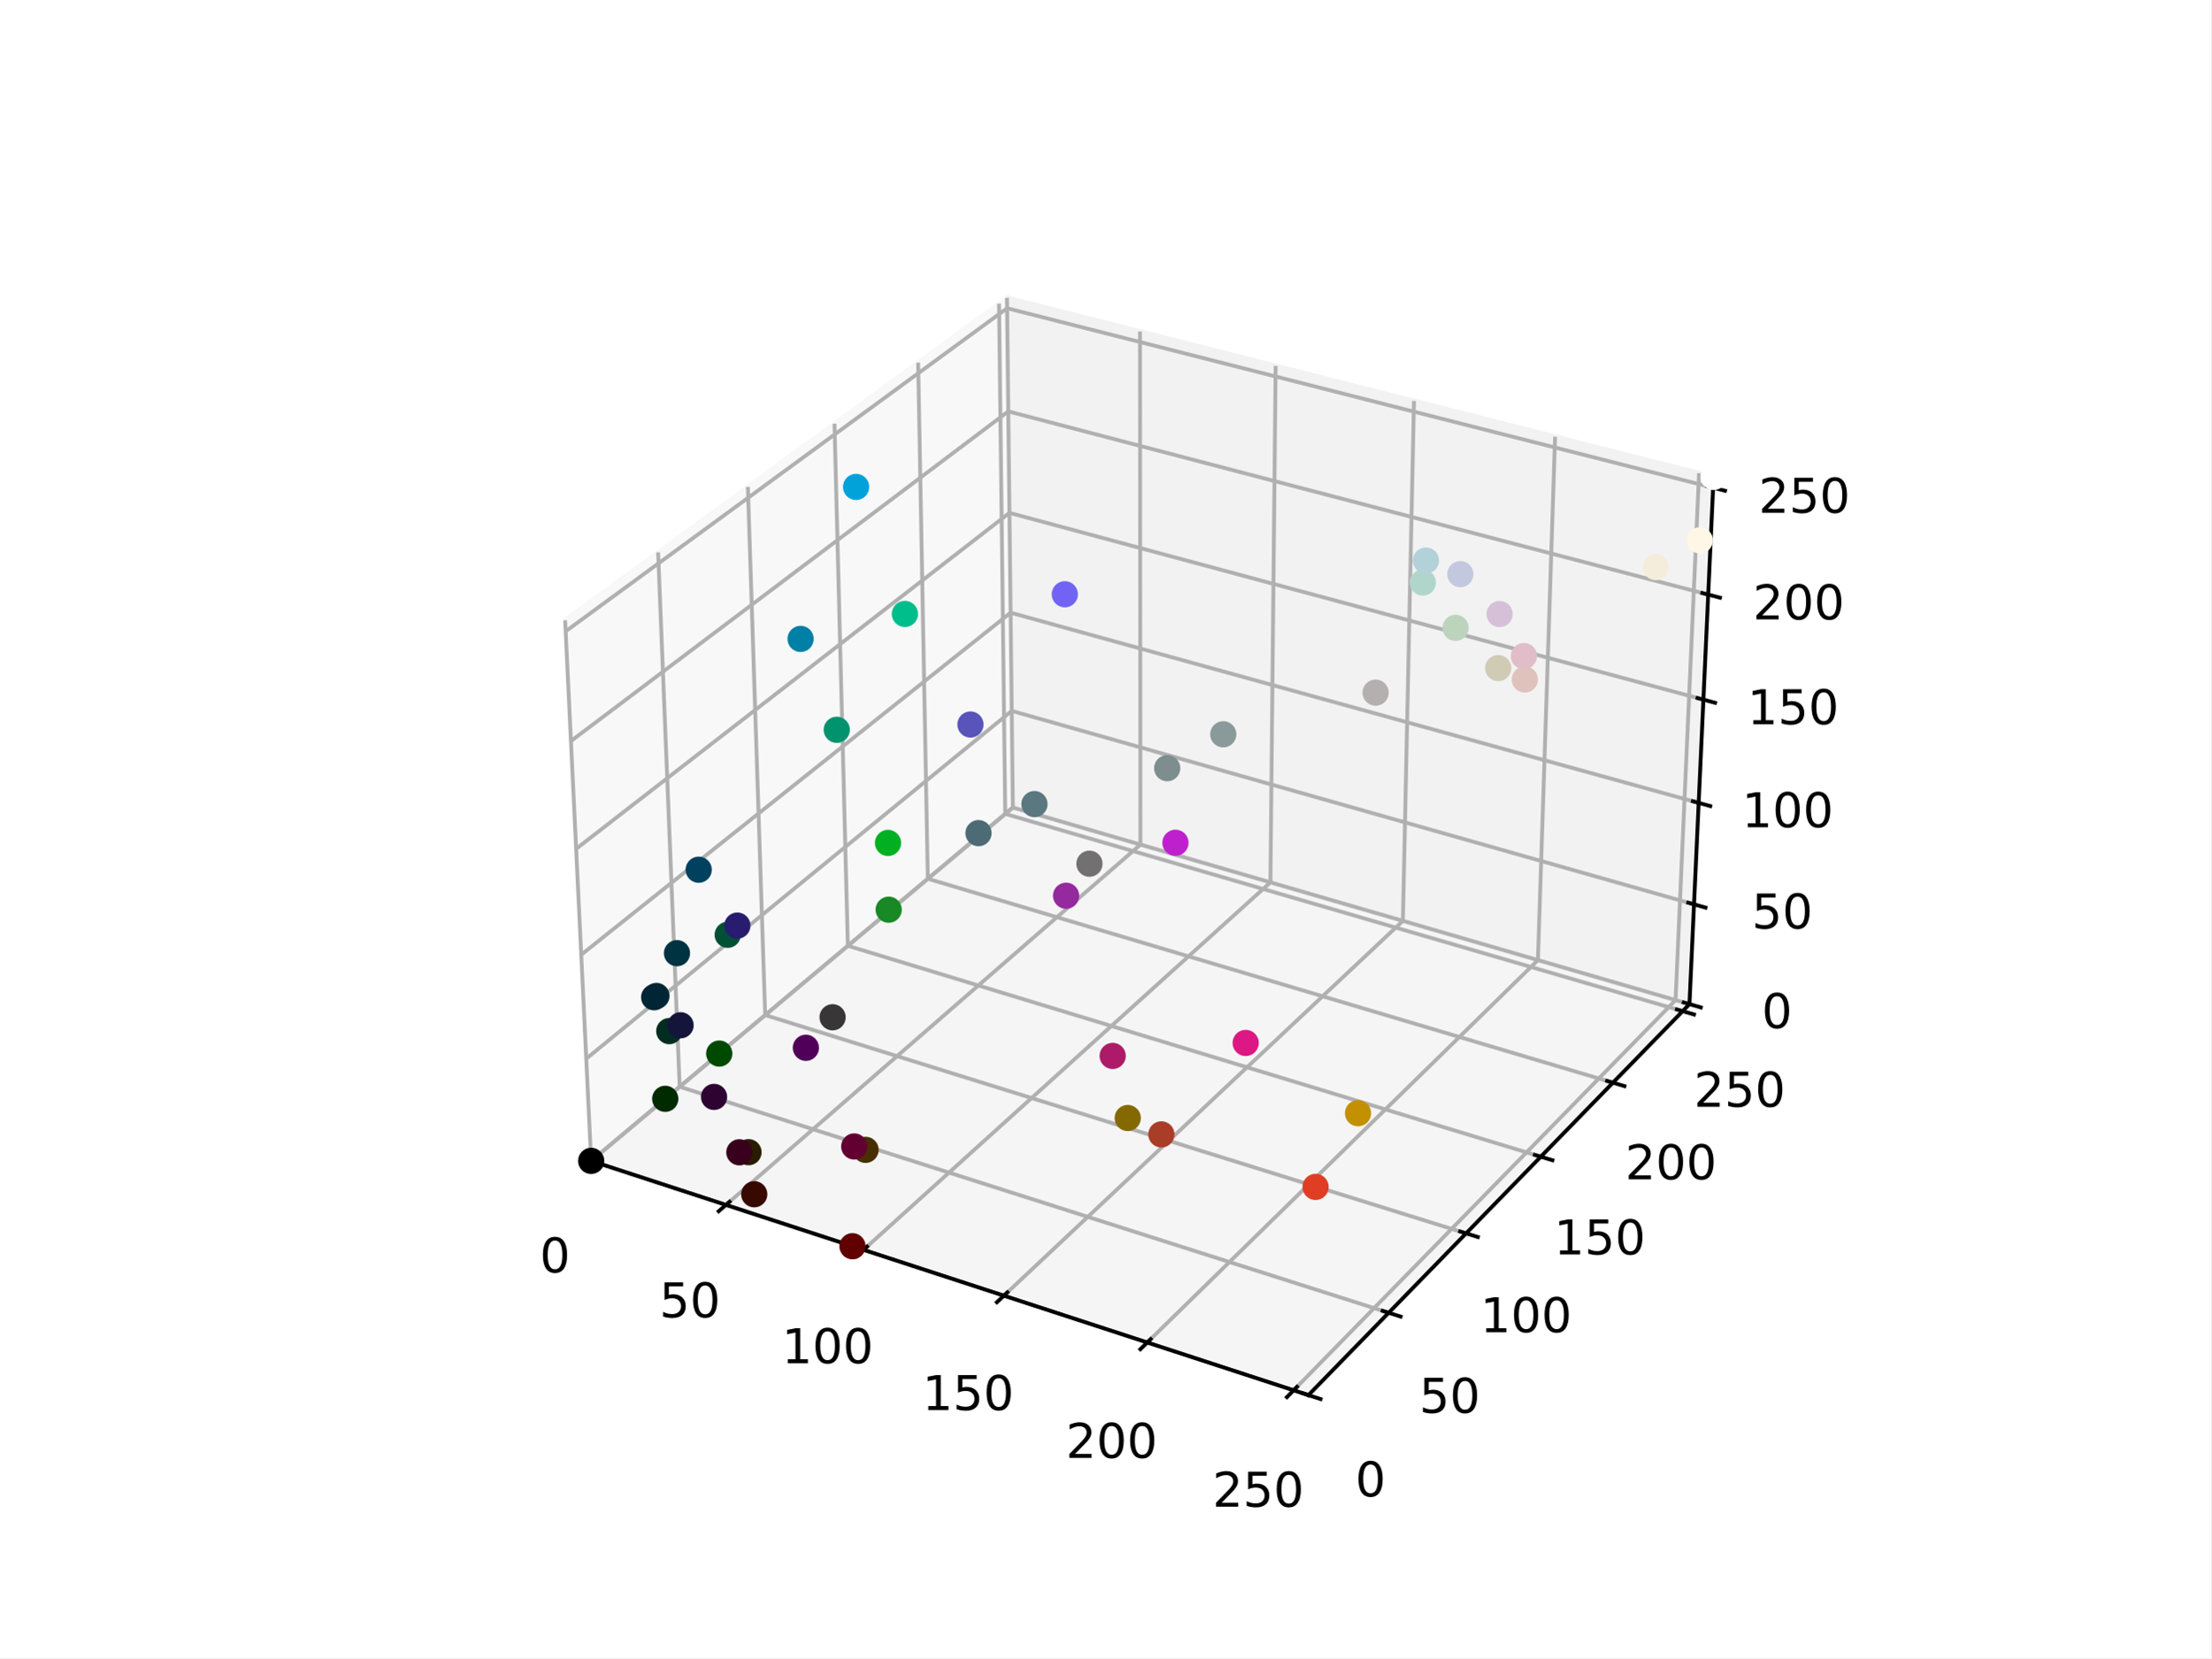
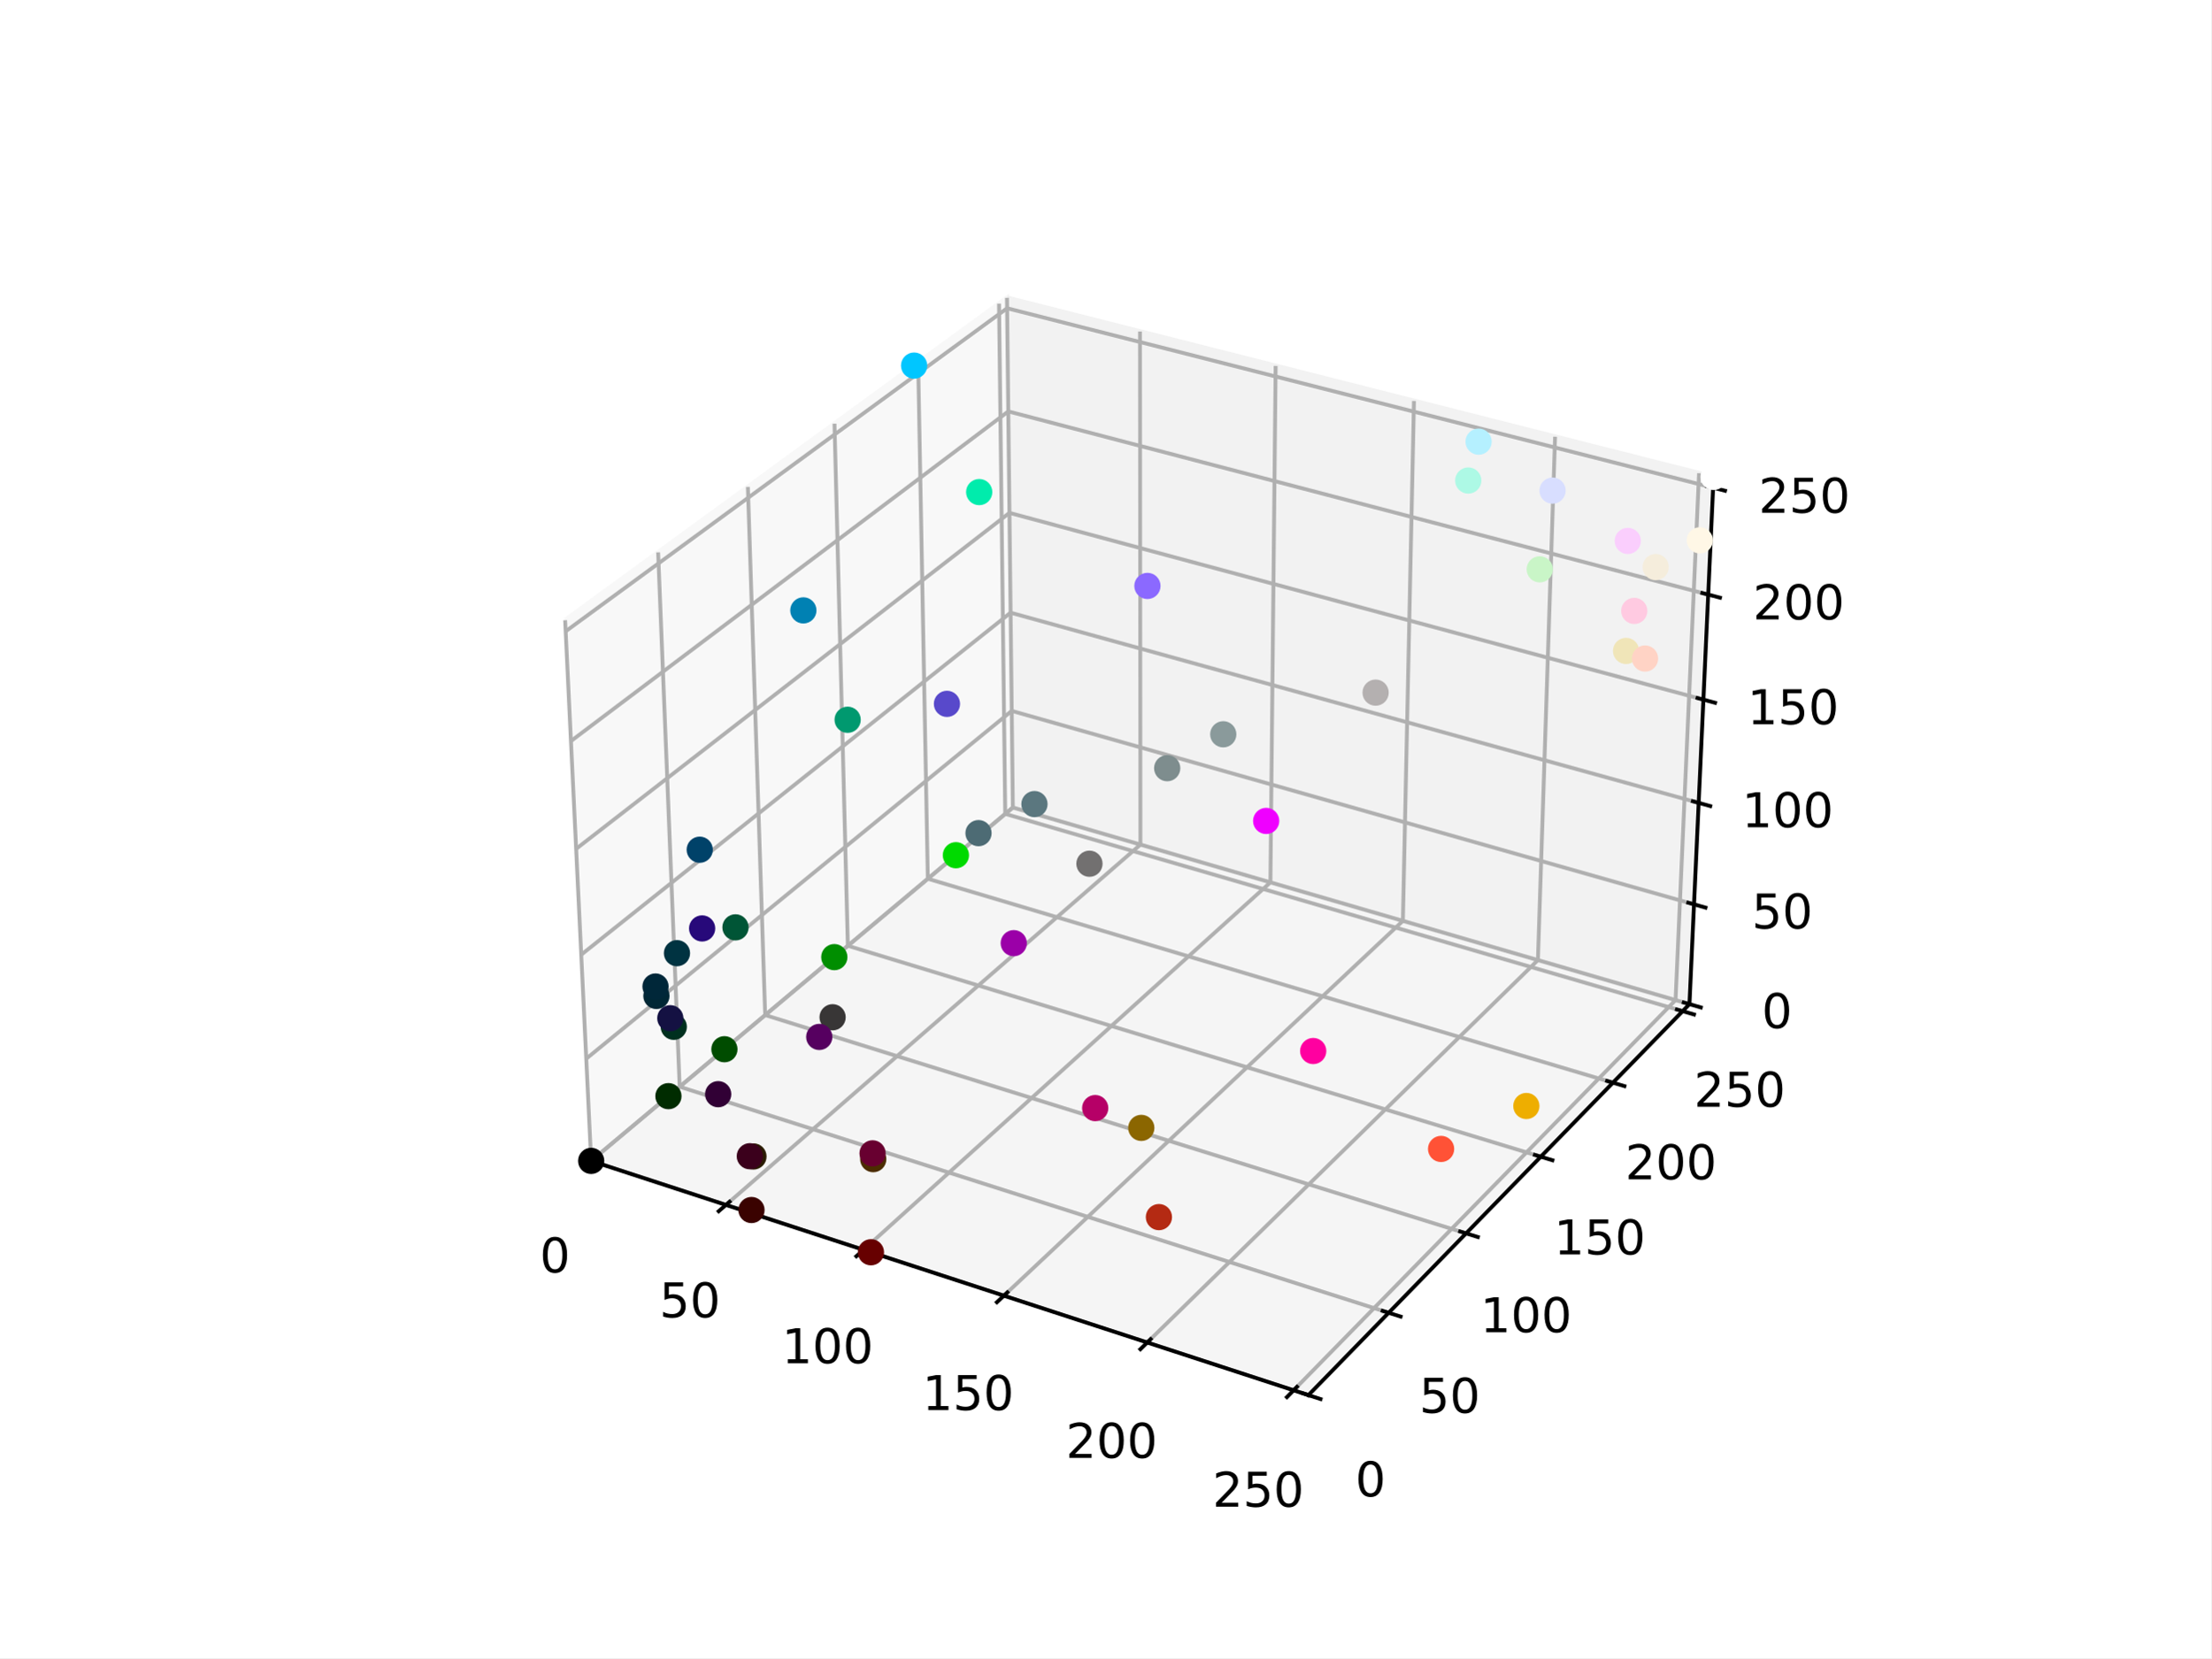
<svg xmlns="http://www.w3.org/2000/svg" xmlns:xlink="http://www.w3.org/1999/xlink" width="460.8pt" height="345.6pt" viewBox="0 0 460.8 345.6" version="1.1">
  <defs>
    <style type="text/css">*{stroke-linejoin: round; stroke-linecap: butt}</style>
  </defs>
  <g id="figure_1">
    <g id="patch_1">
      <path d="M 0 345.6  L 460.8 345.6  L 460.8 0  L 0 0  z " style="fill: #ffffff" />
    </g>
    <g id="patch_2">
      <path d="M 103.104 307.584  L 369.216 307.584  L 369.216 41.472  L 103.104 41.472  z " style="fill: #ffffff" />
    </g>
    <g id="pane3d_1">
      <g id="patch_3">
        <path d="M 123.197 241.969  L 211.076 168.307  L 209.855 62.074  L 117.77 129.273  " style="fill: #f2f2f2; opacity: 0.5; stroke: #f2f2f2; stroke-linejoin: miter" />
      </g>
    </g>
    <g id="pane3d_2">
      <g id="patch_4">
        <path d="M 211.076 168.307  L 352.09 209.295  L 357.123 99.402  L 209.855 62.074  " style="fill: #e6e6e6; opacity: 0.5; stroke: #e6e6e6; stroke-linejoin: miter" />
      </g>
    </g>
    <g id="pane3d_3">
      <g id="patch_5">
        <path d="M 123.197 241.969  L 272.679 290.79  L 352.09 209.295  L 211.076 168.307  " style="fill: #ececec; opacity: 0.5; stroke: #ececec; stroke-linejoin: miter" />
      </g>
    </g>
    <g id="grid3d_1">
      <g id="Line3DCollection_1">
        <path d="M 123.197 241.969  L 211.076 168.307  L 209.855 62.074  " style="fill: none; stroke: #b0b0b0; stroke-width: 0.8" />
        <path d="M 151.285 251.143  L 237.668 176.037  L 237.578 69.101  " style="fill: none; stroke: #b0b0b0; stroke-width: 0.8" />
        <path d="M 179.95 260.505  L 264.76 183.911  L 265.846 76.266  " style="fill: none; stroke: #b0b0b0; stroke-width: 0.8" />
        <path d="M 209.21 270.061  L 292.368 191.936  L 294.676 83.574  " style="fill: none; stroke: #b0b0b0; stroke-width: 0.8" />
        <path d="M 239.084 279.818  L 320.507 200.115  L 324.085 91.028  " style="fill: none; stroke: #b0b0b0; stroke-width: 0.8" />
        <path d="M 269.593 289.782  L 349.191 208.452  L 354.089 98.633  " style="fill: none; stroke: #b0b0b0; stroke-width: 0.8" />
      </g>
    </g>
    <g id="grid3d_2">
      <g id="Line3DCollection_2">
        <path d="M 117.77 129.273  L 123.197 241.969  L 272.679 290.79  " style="fill: none; stroke: #b0b0b0; stroke-width: 0.8" />
        <path d="M 137.153 115.128  L 141.64 226.51  L 289.403 273.627  " style="fill: none; stroke: #b0b0b0; stroke-width: 0.8" />
        <path d="M 155.854 101.481  L 159.461 211.573  L 305.533 257.074  " style="fill: none; stroke: #b0b0b0; stroke-width: 0.8" />
        <path d="M 173.907 88.307  L 176.691 197.13  L 321.102 241.097  " style="fill: none; stroke: #b0b0b0; stroke-width: 0.8" />
        <path d="M 191.345 75.581  L 193.358 183.159  L 336.136 225.668  " style="fill: none; stroke: #b0b0b0; stroke-width: 0.8" />
        <path d="M 208.2 63.281  L 209.491 169.636  L 350.664 210.758  " style="fill: none; stroke: #b0b0b0; stroke-width: 0.8" />
      </g>
    </g>
    <g id="grid3d_3">
      <g id="Line3DCollection_3">
        <path d="M 352.09 209.295  L 211.076 168.307  L 123.197 241.969  " style="fill: none; stroke: #b0b0b0; stroke-width: 0.8" />
        <path d="M 353.043 188.496  L 210.845 148.167  L 122.172 220.669  " style="fill: none; stroke: #b0b0b0; stroke-width: 0.8" />
        <path d="M 354.012 167.342  L 210.609 127.699  L 121.128 198.991  " style="fill: none; stroke: #b0b0b0; stroke-width: 0.8" />
        <path d="M 354.997 145.823  L 210.37 106.894  L 120.065 176.924  " style="fill: none; stroke: #b0b0b0; stroke-width: 0.8" />
        <path d="M 356 123.929  L 210.127 85.746  L 118.983 154.459  " style="fill: none; stroke: #b0b0b0; stroke-width: 0.8" />
        <path d="M 357.02 101.651  L 209.88 64.244  L 117.882 131.583  " style="fill: none; stroke: #b0b0b0; stroke-width: 0.8" />
      </g>
    </g>
    <g id="axis3d_1">
      <g id="line2d_1">
        <path d="M 123.197 241.969  L 272.679 290.79  " style="fill: none; stroke: #000000; stroke-width: 0.8; stroke-linecap: square" />
      </g>
      <g id="xtick_1">
        <g id="line2d_2">
          <path d="M 123.962 241.328  L 121.664 243.255  " style="fill: none; stroke: #000000; stroke-width: 0.8; stroke-linecap: square" />
        </g>
        <g id="text_1">
          <g transform="translate(112.4782 265.216) scale(0.1 -0.1)">
            <defs>
              <path id="DejaVuSans-30" d="M 2034 4250  Q 1547 4250 1301 3770  Q 1056 3291 1056 2328  Q 1056 1369 1301 889  Q 1547 409 2034 409  Q 2525 409 2770 889  Q 3016 1369 3016 2328  Q 3016 3291 2770 3770  Q 2525 4250 2034 4250  z M 2034 4750  Q 2819 4750 3233 4129  Q 3647 3509 3647 2328  Q 3647 1150 3233 529  Q 2819 -91 2034 -91  Q 1250 -91 836 529  Q 422 1150 422 2328  Q 422 3509 836 4129  Q 1250 4750 2034 4750  z " transform="scale(0.015625)" />
            </defs>
            <use xlink:href="#DejaVuSans-30" />
          </g>
        </g>
      </g>
      <g id="xtick_2">
        <g id="line2d_3">
          <path d="M 152.037 250.488  L 149.776 252.454  " style="fill: none; stroke: #000000; stroke-width: 0.8; stroke-linecap: square" />
        </g>
        <g id="text_2">
          <g transform="translate(137.4124 274.5835) scale(0.1 -0.1)">
            <defs>
              <path id="DejaVuSans-35" d="M 691 4666  L 3169 4666  L 3169 4134  L 1269 4134  L 1269 2991  Q 1406 3038 1543 3061  Q 1681 3084 1819 3084  Q 2600 3084 3056 2656  Q 3513 2228 3513 1497  Q 3513 744 3044 326  Q 2575 -91 1722 -91  Q 1428 -91 1123 -41  Q 819 9 494 109  L 494 744  Q 775 591 1075 516  Q 1375 441 1709 441  Q 2250 441 2565 725  Q 2881 1009 2881 1497  Q 2881 1984 2565 2268  Q 2250 2553 1709 2553  Q 1456 2553 1204 2497  Q 953 2441 691 2322  L 691 4666  z " transform="scale(0.015625)" />
            </defs>
            <use xlink:href="#DejaVuSans-35" />
            <use xlink:href="#DejaVuSans-30" x="63.623" />
          </g>
        </g>
      </g>
      <g id="xtick_3">
        <g id="line2d_4">
          <path d="M 180.689 259.837  L 178.467 261.843  " style="fill: none; stroke: #000000; stroke-width: 0.8; stroke-linecap: square" />
        </g>
        <g id="text_3">
          <g transform="translate(162.927 284.1443) scale(0.1 -0.1)">
            <defs>
              <path id="DejaVuSans-31" d="M 794 531  L 1825 531  L 1825 4091  L 703 3866  L 703 4441  L 1819 4666  L 2450 4666  L 2450 531  L 3481 531  L 3481 0  L 794 0  L 794 531  z " transform="scale(0.015625)" />
            </defs>
            <use xlink:href="#DejaVuSans-31" />
            <use xlink:href="#DejaVuSans-30" x="63.623" />
            <use xlink:href="#DejaVuSans-30" x="127.246" />
          </g>
        </g>
      </g>
      <g id="xtick_4">
        <g id="line2d_5">
          <path d="M 209.936 269.379  L 207.755 271.428  " style="fill: none; stroke: #000000; stroke-width: 0.8; stroke-linecap: square" />
        </g>
        <g id="text_4">
          <g transform="translate(192.2211 293.9045) scale(0.1 -0.1)">
            <use xlink:href="#DejaVuSans-31" />
            <use xlink:href="#DejaVuSans-35" x="63.623" />
            <use xlink:href="#DejaVuSans-30" x="127.246" />
          </g>
        </g>
      </g>
      <g id="xtick_5">
        <g id="line2d_6">
          <path d="M 239.796 279.122  L 237.659 281.214  " style="fill: none; stroke: #000000; stroke-width: 0.8; stroke-linecap: square" />
        </g>
        <g id="text_5">
          <g transform="translate(222.1326 303.8703) scale(0.1 -0.1)">
            <defs>
              <path id="DejaVuSans-32" d="M 1228 531  L 3431 531  L 3431 0  L 469 0  L 469 531  Q 828 903 1448 1529  Q 2069 2156 2228 2338  Q 2531 2678 2651 2914  Q 2772 3150 2772 3378  Q 2772 3750 2511 3984  Q 2250 4219 1831 4219  Q 1534 4219 1204 4116  Q 875 4013 500 3803  L 500 4441  Q 881 4594 1212 4672  Q 1544 4750 1819 4750  Q 2544 4750 2975 4387  Q 3406 4025 3406 3419  Q 3406 3131 3298 2873  Q 3191 2616 2906 2266  Q 2828 2175 2409 1742  Q 1991 1309 1228 531  z " transform="scale(0.015625)" />
            </defs>
            <use xlink:href="#DejaVuSans-32" />
            <use xlink:href="#DejaVuSans-30" x="63.623" />
            <use xlink:href="#DejaVuSans-30" x="127.246" />
          </g>
        </g>
      </g>
      <g id="xtick_6">
        <g id="line2d_7">
          <path d="M 270.289 289.071  L 268.198 291.207  " style="fill: none; stroke: #000000; stroke-width: 0.8; stroke-linecap: square" />
        </g>
        <g id="text_6">
          <g transform="translate(252.6811 314.0485) scale(0.1 -0.1)">
            <use xlink:href="#DejaVuSans-32" />
            <use xlink:href="#DejaVuSans-35" x="63.623" />
            <use xlink:href="#DejaVuSans-30" x="127.246" />
          </g>
        </g>
      </g>
    </g>
    <g id="axis3d_2">
      <g id="line2d_8">
        <path d="M 352.09 209.295  L 272.679 290.79  " style="fill: none; stroke: #000000; stroke-width: 0.8; stroke-linecap: square" />
      </g>
      <g id="xtick_7">
        <g id="line2d_9">
          <path d="M 271.419 290.379  L 275.203 291.614  " style="fill: none; stroke: #000000; stroke-width: 0.8; stroke-linecap: square" />
        </g>
        <g id="text_7">
          <g transform="translate(282.4523 311.8954) scale(0.1 -0.1)">
            <use xlink:href="#DejaVuSans-30" />
          </g>
        </g>
      </g>
      <g id="xtick_8">
        <g id="line2d_10">
          <path d="M 288.159 273.231  L 291.895 274.422  " style="fill: none; stroke: #000000; stroke-width: 0.8; stroke-linecap: square" />
        </g>
        <g id="text_8">
          <g transform="translate(295.7706 294.4785) scale(0.1 -0.1)">
            <use xlink:href="#DejaVuSans-35" />
            <use xlink:href="#DejaVuSans-30" x="63.623" />
          </g>
        </g>
      </g>
      <g id="xtick_9">
        <g id="line2d_11">
          <path d="M 304.304 256.691  L 307.995 257.84  " style="fill: none; stroke: #000000; stroke-width: 0.8; stroke-linecap: square" />
        </g>
        <g id="text_9">
          <g transform="translate(308.5031 277.6799) scale(0.1 -0.1)">
            <use xlink:href="#DejaVuSans-31" />
            <use xlink:href="#DejaVuSans-30" x="63.623" />
            <use xlink:href="#DejaVuSans-30" x="127.246" />
          </g>
        </g>
      </g>
      <g id="xtick_10">
        <g id="line2d_12">
          <path d="M 319.887 240.727  L 323.533 241.837  " style="fill: none; stroke: #000000; stroke-width: 0.8; stroke-linecap: square" />
        </g>
        <g id="text_10">
          <g transform="translate(323.8619 261.4673) scale(0.1 -0.1)">
            <use xlink:href="#DejaVuSans-31" />
            <use xlink:href="#DejaVuSans-35" x="63.623" />
            <use xlink:href="#DejaVuSans-30" x="127.246" />
          </g>
        </g>
      </g>
      <g id="xtick_11">
        <g id="line2d_13">
          <path d="M 334.937 225.311  L 338.538 226.383  " style="fill: none; stroke: #000000; stroke-width: 0.8; stroke-linecap: square" />
        </g>
        <g id="text_11">
          <g transform="translate(338.6941 245.8104) scale(0.1 -0.1)">
            <use xlink:href="#DejaVuSans-32" />
            <use xlink:href="#DejaVuSans-30" x="63.623" />
            <use xlink:href="#DejaVuSans-30" x="127.246" />
          </g>
        </g>
      </g>
      <g id="xtick_12">
        <g id="line2d_14">
          <path d="M 349.48 210.413  L 353.037 211.449  " style="fill: none; stroke: #000000; stroke-width: 0.8; stroke-linecap: square" />
        </g>
        <g id="text_12">
          <g transform="translate(353.0264 230.6812) scale(0.1 -0.1)">
            <use xlink:href="#DejaVuSans-32" />
            <use xlink:href="#DejaVuSans-35" x="63.623" />
            <use xlink:href="#DejaVuSans-30" x="127.246" />
          </g>
        </g>
      </g>
    </g>
    <g id="axis3d_3">
      <g id="line2d_15">
        <path d="M 352.09 209.295  L 357.123 99.402  " style="fill: none; stroke: #000000; stroke-width: 0.8; stroke-linecap: square" />
      </g>
      <g id="xtick_13">
        <g id="line2d_16">
          <path d="M 350.907 208.951  L 354.46 209.984  " style="fill: none; stroke: #000000; stroke-width: 0.8; stroke-linecap: square" />
        </g>
        <g id="text_13">
          <g transform="translate(367.1578 214.2882) scale(0.1 -0.1)">
            <use xlink:href="#DejaVuSans-30" />
          </g>
        </g>
      </g>
      <g id="xtick_14">
        <g id="line2d_17">
          <path d="M 351.849 188.158  L 355.434 189.174  " style="fill: none; stroke: #000000; stroke-width: 0.8; stroke-linecap: square" />
        </g>
        <g id="text_14">
          <g transform="translate(365.0803 193.5305) scale(0.1 -0.1)">
            <use xlink:href="#DejaVuSans-35" />
            <use xlink:href="#DejaVuSans-30" x="63.623" />
          </g>
        </g>
      </g>
      <g id="xtick_15">
        <g id="line2d_18">
          <path d="M 352.807 167.009  L 356.423 168.009  " style="fill: none; stroke: #000000; stroke-width: 0.8; stroke-linecap: square" />
        </g>
        <g id="text_15">
          <g transform="translate(363.0217 172.419) scale(0.1 -0.1)">
            <use xlink:href="#DejaVuSans-31" />
            <use xlink:href="#DejaVuSans-30" x="63.623" />
            <use xlink:href="#DejaVuSans-30" x="127.246" />
          </g>
        </g>
      </g>
      <g id="xtick_16">
        <g id="line2d_19">
          <path d="M 353.782 145.496  L 357.431 146.478  " style="fill: none; stroke: #000000; stroke-width: 0.8; stroke-linecap: square" />
        </g>
        <g id="text_16">
          <g transform="translate(364.1636 150.9443) scale(0.1 -0.1)">
            <use xlink:href="#DejaVuSans-31" />
            <use xlink:href="#DejaVuSans-35" x="63.623" />
            <use xlink:href="#DejaVuSans-30" x="127.246" />
          </g>
        </g>
      </g>
      <g id="xtick_17">
        <g id="line2d_20">
          <path d="M 354.773 123.608  L 358.455 124.572  " style="fill: none; stroke: #000000; stroke-width: 0.8; stroke-linecap: square" />
        </g>
        <g id="text_17">
          <g transform="translate(365.3254 129.0972) scale(0.1 -0.1)">
            <use xlink:href="#DejaVuSans-32" />
            <use xlink:href="#DejaVuSans-30" x="63.623" />
            <use xlink:href="#DejaVuSans-30" x="127.246" />
          </g>
        </g>
      </g>
      <g id="xtick_18">
        <g id="line2d_21">
          <path d="M 355.782 101.337  L 359.498 102.281  " style="fill: none; stroke: #000000; stroke-width: 0.8; stroke-linecap: square" />
        </g>
        <g id="text_18">
          <g transform="translate(366.5074 106.8678) scale(0.1 -0.1)">
            <use xlink:href="#DejaVuSans-32" />
            <use xlink:href="#DejaVuSans-35" x="63.623" />
            <use xlink:href="#DejaVuSans-30" x="127.246" />
          </g>
        </g>
      </g>
    </g>
    <g id="axes_1">
      <g id="Path3DCollection_1">
        <defs>
-           <path id="C0_0_29062bcfcf" d="M 0 2.236  C 0.593 2.236 1.162 2 1.581 1.581  C 2 1.162 2.236 0.593 2.236 -0  C 2.236 -0.593 2 -1.162 1.581 -1.581  C 1.162 -2 0.593 -2.236 0 -2.236  C -0.593 -2.236 -1.162 -2 -1.581 -1.581  C -2 -1.162 -2.236 -0.593 -2.236 0  C -2.236 0.593 -2 1.162 -1.581 1.581  C -1.162 2 -0.593 2.236 0 2.236  z " />
+           <path id="C0_0_62e6e641bc" d="M 0 2.236  C 0.593 2.236 1.162 2 1.581 1.581  C 2 1.162 2.236 0.593 2.236 -0  C 2.236 -0.593 2 -1.162 1.581 -1.581  C 1.162 -2 0.593 -2.236 0 -2.236  C -0.593 -2.236 -1.162 -2 -1.581 -1.581  C -2 -1.162 -2.236 -0.593 -2.236 0  C -2.236 0.593 -2 1.162 -1.581 1.581  C -1.162 2 -0.593 2.236 0 2.236  z " />
        </defs>
-         <g clip-path="url(#pcf09be3170)">
-           <use xlink:href="#C0_0_29062bcfcf" x="185.064" y="175.691" style="fill: #00b023; stroke: #00b023" />
-         </g>
-         <g clip-path="url(#pcf09be3170)">
-           <use xlink:href="#C0_0_29062bcfcf" x="188.582" y="127.963" style="fill: #00bd8c; stroke: #00bd8c" />
-         </g>
-         <g clip-path="url(#pcf09be3170)">
-           <use xlink:href="#C0_0_29062bcfcf" x="185.203" y="189.608" style="fill: #188925; stroke: #188925" />
-         </g>
-         <g clip-path="url(#pcf09be3170)">
-           <use xlink:href="#C0_0_29062bcfcf" x="174.38" y="152.109" style="fill: #00936e; stroke: #00936e" />
-         </g>
-         <g clip-path="url(#pcf09be3170)">
-           <use xlink:href="#C0_0_29062bcfcf" x="149.886" y="219.598" style="fill: #004900; stroke: #004900" />
-         </g>
-         <g clip-path="url(#pcf09be3170)">
-           <use xlink:href="#C0_0_29062bcfcf" x="151.652" y="194.838" style="fill: #005036; stroke: #005036" />
-         </g>
-         <g clip-path="url(#pcf09be3170)">
-           <use xlink:href="#C0_0_29062bcfcf" x="178.411" y="101.488" style="fill: #00a2da; stroke: #00a2da" />
-         </g>
-         <g clip-path="url(#pcf09be3170)">
-           <use xlink:href="#C0_0_29062bcfcf" x="166.845" y="133.165" style="fill: #007fa7; stroke: #007fa7" />
-         </g>
-         <g clip-path="url(#pcf09be3170)">
-           <use xlink:href="#C0_0_29062bcfcf" x="138.635" y="229.029" style="fill: #002a00; stroke: #002a00" />
-         </g>
-         <g clip-path="url(#pcf09be3170)">
-           <use xlink:href="#C0_0_29062bcfcf" x="283.019" y="232.027" style="fill: #c29000; stroke: #c29000" />
-         </g>
-         <g clip-path="url(#pcf09be3170)">
-           <use xlink:href="#C0_0_29062bcfcf" x="139.471" y="214.918" style="fill: #002d1f; stroke: #002d1f" />
-         </g>
-         <g clip-path="url(#pcf09be3170)">
-           <use xlink:href="#C0_0_29062bcfcf" x="235.023" y="233.027" style="fill: #846900; stroke: #846900" />
-         </g>
-         <g clip-path="url(#pcf09be3170)">
-           <use xlink:href="#C0_0_29062bcfcf" x="141.081" y="198.672" style="fill: #003341; stroke: #003341" />
-         </g>
-         <g clip-path="url(#pcf09be3170)">
-           <use xlink:href="#C0_0_29062bcfcf" x="145.607" y="181.275" style="fill: #004160; stroke: #004160" />
-         </g>
-         <g clip-path="url(#pcf09be3170)">
-           <use xlink:href="#C0_0_29062bcfcf" x="136.797" y="207.587" style="fill: #002735; stroke: #002735" />
-         </g>
-         <g clip-path="url(#pcf09be3170)">
-           <use xlink:href="#C0_0_29062bcfcf" x="136.324" y="207.858" style="fill: #002635; stroke: #002635" />
-         </g>
-         <g clip-path="url(#pcf09be3170)">
-           <use xlink:href="#C0_0_29062bcfcf" x="296.523" y="121.417" style="fill: #b0d6cb; stroke: #b0d6cb" />
-         </g>
-         <g clip-path="url(#pcf09be3170)">
-           <use xlink:href="#C0_0_29062bcfcf" x="303.347" y="130.862" style="fill: #bdd4bc; stroke: #bdd4bc" />
-         </g>
-         <g clip-path="url(#pcf09be3170)">
-           <use xlink:href="#C0_0_29062bcfcf" x="180.382" y="239.663" style="fill: #473000; stroke: #473000" />
-         </g>
-         <g clip-path="url(#pcf09be3170)">
-           <use xlink:href="#C0_0_29062bcfcf" x="155.988" y="240.154" style="fill: #281d00; stroke: #281d00" />
-         </g>
-         <g clip-path="url(#pcf09be3170)">
-           <use xlink:href="#C0_0_29062bcfcf" x="203.924" y="173.651" style="fill: #4d6b74; stroke: #4d6b74" />
-         </g>
-         <g clip-path="url(#pcf09be3170)">
-           <use xlink:href="#C0_0_29062bcfcf" x="215.584" y="167.597" style="fill: #5b777f; stroke: #5b777f" />
-         </g>
-         <g clip-path="url(#pcf09be3170)">
-           <use xlink:href="#C0_0_29062bcfcf" x="123.197" y="241.969" style="stroke: #000000" />
-         </g>
-         <g clip-path="url(#pcf09be3170)">
-           <use xlink:href="#C0_0_29062bcfcf" x="243.247" y="160.111" style="fill: #7e8d8e; stroke: #7e8d8e" />
-         </g>
-         <g clip-path="url(#pcf09be3170)">
-           <use xlink:href="#C0_0_29062bcfcf" x="254.93" y="153.049" style="fill: #8a9a9b; stroke: #8a9a9b" />
-         </g>
-         <g clip-path="url(#pcf09be3170)">
-           <use xlink:href="#C0_0_29062bcfcf" x="297.167" y="116.831" style="fill: #b3d1d9; stroke: #b3d1d9" />
-         </g>
-         <g clip-path="url(#pcf09be3170)">
-           <use xlink:href="#C0_0_29062bcfcf" x="173.516" y="212.029" style="fill: #383636; stroke: #383636" />
-         </g>
-         <g clip-path="url(#pcf09be3170)">
-           <use xlink:href="#C0_0_29062bcfcf" x="312.233" y="139.247" style="fill: #d0cbb5; stroke: #d0cbb5" />
-         </g>
-         <g clip-path="url(#pcf09be3170)">
-           <use xlink:href="#C0_0_29062bcfcf" x="227.043" y="180.024" style="fill: #727070; stroke: #727070" />
-         </g>
-         <g clip-path="url(#pcf09be3170)">
-           <use xlink:href="#C0_0_29062bcfcf" x="345.052" y="118.19" style="fill: #f5eddc; stroke: #f5eddc" />
-         </g>
-         <g clip-path="url(#pcf09be3170)">
-           <use xlink:href="#C0_0_29062bcfcf" x="286.681" y="144.365" style="fill: #b4b0b0; stroke: #b4b0b0" />
-         </g>
-         <g clip-path="url(#pcf09be3170)">
-           <use xlink:href="#C0_0_29062bcfcf" x="354.253" y="112.622" style="fill: #fff7e6; stroke: #fff7e6" />
-         </g>
-         <g clip-path="url(#pcf09be3170)">
-           <use xlink:href="#C0_0_29062bcfcf" x="357.123" y="99.402" style="fill: #ffffff; stroke: #ffffff" />
-         </g>
-         <g clip-path="url(#pcf09be3170)">
-           <use xlink:href="#C0_0_29062bcfcf" x="141.831" y="213.699" style="fill: #15153c; stroke: #15153c" />
-         </g>
-         <g clip-path="url(#pcf09be3170)">
-           <use xlink:href="#C0_0_29062bcfcf" x="157.184" y="248.92" style="fill: #370900; stroke: #370900" />
-         </g>
-         <g clip-path="url(#pcf09be3170)">
-           <use xlink:href="#C0_0_29062bcfcf" x="304.334" y="119.666" style="fill: #c4c8df; stroke: #c4c8df" />
-         </g>
-         <g clip-path="url(#pcf09be3170)">
-           <use xlink:href="#C0_0_29062bcfcf" x="317.777" y="141.628" style="fill: #dec2bb; stroke: #dec2bb" />
-         </g>
-         <g clip-path="url(#pcf09be3170)">
-           <use xlink:href="#C0_0_29062bcfcf" x="312.519" y="127.98" style="fill: #d6c0d8; stroke: #d6c0d8" />
-         </g>
-         <g clip-path="url(#pcf09be3170)">
-           <use xlink:href="#C0_0_29062bcfcf" x="317.584" y="136.746" style="fill: #e0bdc9; stroke: #e0bdc9" />
-         </g>
-         <g clip-path="url(#pcf09be3170)">
-           <use xlink:href="#C0_0_29062bcfcf" x="154.08" y="240.179" style="fill: #38001c; stroke: #38001c" />
-         </g>
-         <g clip-path="url(#pcf09be3170)">
-           <use xlink:href="#C0_0_29062bcfcf" x="153.661" y="192.926" style="fill: #271c6e; stroke: #271c6e" />
-         </g>
-         <g clip-path="url(#pcf09be3170)">
-           <use xlink:href="#C0_0_29062bcfcf" x="148.805" y="228.63" style="fill: #2e0231; stroke: #2e0231" />
-         </g>
-         <g clip-path="url(#pcf09be3170)">
-           <use xlink:href="#C0_0_29062bcfcf" x="177.655" y="259.755" style="fill: #600000; stroke: #600000" />
-         </g>
-         <g clip-path="url(#pcf09be3170)">
-           <use xlink:href="#C0_0_29062bcfcf" x="242.033" y="236.441" style="fill: #aa3d28; stroke: #aa3d28" />
-         </g>
-         <g clip-path="url(#pcf09be3170)">
-           <use xlink:href="#C0_0_29062bcfcf" x="202.247" y="151.012" style="fill: #5954ba; stroke: #5954ba" />
-         </g>
-         <g clip-path="url(#pcf09be3170)">
-           <use xlink:href="#C0_0_29062bcfcf" x="178.02" y="238.96" style="fill: #620031; stroke: #620031" />
-         </g>
-         <g clip-path="url(#pcf09be3170)">
-           <use xlink:href="#C0_0_29062bcfcf" x="274.169" y="247.39" style="fill: #df3e25; stroke: #df3e25" />
-         </g>
-         <g clip-path="url(#pcf09be3170)">
-           <use xlink:href="#C0_0_29062bcfcf" x="221.911" y="123.863" style="fill: #7164f5; stroke: #7164f5" />
-         </g>
-         <g clip-path="url(#pcf09be3170)">
-           <use xlink:href="#C0_0_29062bcfcf" x="167.943" y="218.392" style="fill: #510059; stroke: #510059" />
-         </g>
-         <g clip-path="url(#pcf09be3170)">
-           <use xlink:href="#C0_0_29062bcfcf" x="222.174" y="186.699" style="fill: #942a9e; stroke: #942a9e" />
-         </g>
-         <g clip-path="url(#pcf09be3170)">
-           <use xlink:href="#C0_0_29062bcfcf" x="231.885" y="220.084" style="fill: #ad1b68; stroke: #ad1b68" />
-         </g>
-         <g clip-path="url(#pcf09be3170)">
-           <use xlink:href="#C0_0_29062bcfcf" x="259.603" y="217.381" style="fill: #dc1884; stroke: #dc1884" />
-         </g>
-         <g clip-path="url(#pcf09be3170)">
-           <use xlink:href="#C0_0_29062bcfcf" x="244.965" y="175.66" style="fill: #bf20cd; stroke: #bf20cd" />
+         <g clip-path="url(#p2ae3797532)">
+           <use xlink:href="#C0_0_62e6e641bc" x="199.212" y="178.253" style="fill: #00da00; stroke: #00da00" />
+         </g>
+         <g clip-path="url(#p2ae3797532)">
+           <use xlink:href="#C0_0_62e6e641bc" x="204.067" y="102.561" style="fill: #00ecac; stroke: #00ecac" />
+         </g>
+         <g clip-path="url(#p2ae3797532)">
+           <use xlink:href="#C0_0_62e6e641bc" x="173.871" y="199.494" style="fill: #008e00; stroke: #008e00" />
+         </g>
+         <g clip-path="url(#p2ae3797532)">
+           <use xlink:href="#C0_0_62e6e641bc" x="176.649" y="150.019" style="fill: #00996f; stroke: #00996f" />
+         </g>
+         <g clip-path="url(#p2ae3797532)">
+           <use xlink:href="#C0_0_62e6e641bc" x="150.968" y="218.691" style="fill: #004c00; stroke: #004c00" />
+         </g>
+         <g clip-path="url(#p2ae3797532)">
+           <use xlink:href="#C0_0_62e6e641bc" x="190.498" y="76.199" style="fill: #00c6ff; stroke: #00c6ff" />
+         </g>
+         <g clip-path="url(#p2ae3797532)">
+           <use xlink:href="#C0_0_62e6e641bc" x="153.274" y="193.289" style="fill: #005536; stroke: #005536" />
+         </g>
+         <g clip-path="url(#p2ae3797532)">
+           <use xlink:href="#C0_0_62e6e641bc" x="139.299" y="228.472" style="fill: #002c00; stroke: #002c00" />
+         </g>
+         <g clip-path="url(#p2ae3797532)">
+           <use xlink:href="#C0_0_62e6e641bc" x="167.419" y="127.223" style="fill: #0081b3; stroke: #0081b3" />
+         </g>
+         <g clip-path="url(#p2ae3797532)">
+           <use xlink:href="#C0_0_62e6e641bc" x="318.097" y="230.528" style="fill: #eeae00; stroke: #eeae00" />
+         </g>
+         <g clip-path="url(#p2ae3797532)">
+           <use xlink:href="#C0_0_62e6e641bc" x="305.988" y="100.155" style="fill: #adf9e5; stroke: #adf9e5" />
+         </g>
+         <g clip-path="url(#p2ae3797532)">
+           <use xlink:href="#C0_0_62e6e641bc" x="140.414" y="214.018" style="fill: #00301f; stroke: #00301f" />
+         </g>
+         <g clip-path="url(#p2ae3797532)">
+           <use xlink:href="#C0_0_62e6e641bc" x="320.889" y="118.661" style="fill: #c9f5c7; stroke: #c9f5c7" />
+         </g>
+         <g clip-path="url(#p2ae3797532)">
+           <use xlink:href="#C0_0_62e6e641bc" x="237.85" y="235.089" style="fill: #8b6600; stroke: #8b6600" />
+         </g>
+         <g clip-path="url(#p2ae3797532)">
+           <use xlink:href="#C0_0_62e6e641bc" x="141.081" y="198.672" style="fill: #003341; stroke: #003341" />
+         </g>
+         <g clip-path="url(#p2ae3797532)">
+           <use xlink:href="#C0_0_62e6e641bc" x="145.822" y="177.107" style="fill: #004269; stroke: #004269" />
+         </g>
+         <g clip-path="url(#p2ae3797532)">
+           <use xlink:href="#C0_0_62e6e641bc" x="136.797" y="207.587" style="fill: #002735; stroke: #002735" />
+         </g>
+         <g clip-path="url(#p2ae3797532)">
+           <use xlink:href="#C0_0_62e6e641bc" x="136.609" y="205.621" style="fill: #002739; stroke: #002739" />
+         </g>
+         <g clip-path="url(#p2ae3797532)">
+           <use xlink:href="#C0_0_62e6e641bc" x="308.144" y="92.051" style="fill: #b5f0ff; stroke: #b5f0ff" />
+         </g>
+         <g clip-path="url(#p2ae3797532)">
+           <use xlink:href="#C0_0_62e6e641bc" x="203.924" y="173.651" style="fill: #4d6b74; stroke: #4d6b74" />
+         </g>
+         <g clip-path="url(#p2ae3797532)">
+           <use xlink:href="#C0_0_62e6e641bc" x="157.019" y="241.043" style="fill: #2a1b00; stroke: #2a1b00" />
+         </g>
+         <g clip-path="url(#p2ae3797532)">
+           <use xlink:href="#C0_0_62e6e641bc" x="215.584" y="167.597" style="fill: #5b777f; stroke: #5b777f" />
+         </g>
+         <g clip-path="url(#p2ae3797532)">
+           <use xlink:href="#C0_0_62e6e641bc" x="181.983" y="241.606" style="fill: #4c2d00; stroke: #4c2d00" />
+         </g>
+         <g clip-path="url(#p2ae3797532)">
+           <use xlink:href="#C0_0_62e6e641bc" x="123.197" y="241.969" style="stroke: #000000" />
+         </g>
+         <g clip-path="url(#p2ae3797532)">
+           <use xlink:href="#C0_0_62e6e641bc" x="338.879" y="135.67" style="fill: #f0e5b8; stroke: #f0e5b8" />
+         </g>
+         <g clip-path="url(#p2ae3797532)">
+           <use xlink:href="#C0_0_62e6e641bc" x="243.247" y="160.111" style="fill: #7e8d8e; stroke: #7e8d8e" />
+         </g>
+         <g clip-path="url(#p2ae3797532)">
+           <use xlink:href="#C0_0_62e6e641bc" x="254.93" y="153.049" style="fill: #8a9a9b; stroke: #8a9a9b" />
+         </g>
+         <g clip-path="url(#p2ae3797532)">
+           <use xlink:href="#C0_0_62e6e641bc" x="173.516" y="212.029" style="fill: #383636; stroke: #383636" />
+         </g>
+         <g clip-path="url(#p2ae3797532)">
+           <use xlink:href="#C0_0_62e6e641bc" x="227.043" y="180.024" style="fill: #727070; stroke: #727070" />
+         </g>
+         <g clip-path="url(#p2ae3797532)">
+           <use xlink:href="#C0_0_62e6e641bc" x="345.052" y="118.19" style="fill: #f5eddc; stroke: #f5eddc" />
+         </g>
+         <g clip-path="url(#p2ae3797532)">
+           <use xlink:href="#C0_0_62e6e641bc" x="286.681" y="144.365" style="fill: #b4b0b0; stroke: #b4b0b0" />
+         </g>
+         <g clip-path="url(#p2ae3797532)">
+           <use xlink:href="#C0_0_62e6e641bc" x="354.253" y="112.622" style="fill: #fff7e6; stroke: #fff7e6" />
+         </g>
+         <g clip-path="url(#p2ae3797532)">
+           <use xlink:href="#C0_0_62e6e641bc" x="357.123" y="99.402" style="fill: #ffffff; stroke: #ffffff" />
+         </g>
+         <g clip-path="url(#p2ae3797532)">
+           <use xlink:href="#C0_0_62e6e641bc" x="139.692" y="212.231" style="fill: #141142; stroke: #141142" />
+         </g>
+         <g clip-path="url(#p2ae3797532)">
+           <use xlink:href="#C0_0_62e6e641bc" x="323.558" y="102.252" style="fill: #d8deff; stroke: #d8deff" />
+         </g>
+         <g clip-path="url(#p2ae3797532)">
+           <use xlink:href="#C0_0_62e6e641bc" x="156.608" y="252.209" style="fill: #3a0200; stroke: #3a0200" />
+         </g>
+         <g clip-path="url(#p2ae3797532)">
+           <use xlink:href="#C0_0_62e6e641bc" x="342.83" y="137.257" style="fill: #ffd3c5; stroke: #ffd3c5" />
+         </g>
+         <g clip-path="url(#p2ae3797532)">
+           <use xlink:href="#C0_0_62e6e641bc" x="156.265" y="240.997" style="fill: #3b001c; stroke: #3b001c" />
+         </g>
+         <g clip-path="url(#p2ae3797532)">
+           <use xlink:href="#C0_0_62e6e641bc" x="149.668" y="228.064" style="fill: #310035; stroke: #310035" />
+         </g>
+         <g clip-path="url(#p2ae3797532)">
+           <use xlink:href="#C0_0_62e6e641bc" x="340.587" y="127.331" style="fill: #ffcae1; stroke: #ffcae1" />
+         </g>
+         <g clip-path="url(#p2ae3797532)">
+           <use xlink:href="#C0_0_62e6e641bc" x="181.505" y="261.013" style="fill: #670000; stroke: #670000" />
+         </g>
+         <g clip-path="url(#p2ae3797532)">
+           <use xlink:href="#C0_0_62e6e641bc" x="339.235" y="112.745" style="fill: #facefd; stroke: #facefd" />
+         </g>
+         <g clip-path="url(#p2ae3797532)">
+           <use xlink:href="#C0_0_62e6e641bc" x="241.52" y="253.684" style="fill: #b42a13; stroke: #b42a13" />
+         </g>
+         <g clip-path="url(#p2ae3797532)">
+           <use xlink:href="#C0_0_62e6e641bc" x="146.324" y="193.514" style="fill: #27097a; stroke: #27097a" />
+         </g>
+         <g clip-path="url(#p2ae3797532)">
+           <use xlink:href="#C0_0_62e6e641bc" x="197.347" y="146.706" style="fill: #5849cb; stroke: #5849cb" />
+         </g>
+         <g clip-path="url(#p2ae3797532)">
+           <use xlink:href="#C0_0_62e6e641bc" x="181.845" y="240.394" style="fill: #680030; stroke: #680030" />
+         </g>
+         <g clip-path="url(#p2ae3797532)">
+           <use xlink:href="#C0_0_62e6e641bc" x="300.327" y="239.474" style="fill: #ff5236; stroke: #ff5236" />
+         </g>
+         <g clip-path="url(#p2ae3797532)">
+           <use xlink:href="#C0_0_62e6e641bc" x="170.733" y="216.131" style="fill: #560060; stroke: #560060" />
+         </g>
+         <g clip-path="url(#p2ae3797532)">
+           <use xlink:href="#C0_0_62e6e641bc" x="239.125" y="122.126" style="fill: #8b69ff; stroke: #8b69ff" />
+         </g>
+         <g clip-path="url(#p2ae3797532)">
+           <use xlink:href="#C0_0_62e6e641bc" x="228.243" y="230.962" style="fill: #b60067; stroke: #b60067" />
+         </g>
+         <g clip-path="url(#p2ae3797532)">
+           <use xlink:href="#C0_0_62e6e641bc" x="211.266" y="196.582" style="fill: #9b00a8; stroke: #9b00a8" />
+         </g>
+         <g clip-path="url(#p2ae3797532)">
+           <use xlink:href="#C0_0_62e6e641bc" x="273.675" y="219.066" style="fill: #ff00a0; stroke: #ff00a0" />
+         </g>
+         <g clip-path="url(#p2ae3797532)">
+           <use xlink:href="#C0_0_62e6e641bc" x="263.873" y="171.107" style="fill: #ef00ff; stroke: #ef00ff" />
        </g>
      </g>
    </g>
  </g>
  <defs>
-     <clipPath id="pcf09be3170">
+     <clipPath id="p2ae3797532">
      <rect x="103.104" y="41.472" width="266.112" height="266.112" />
    </clipPath>
  </defs>
</svg>
